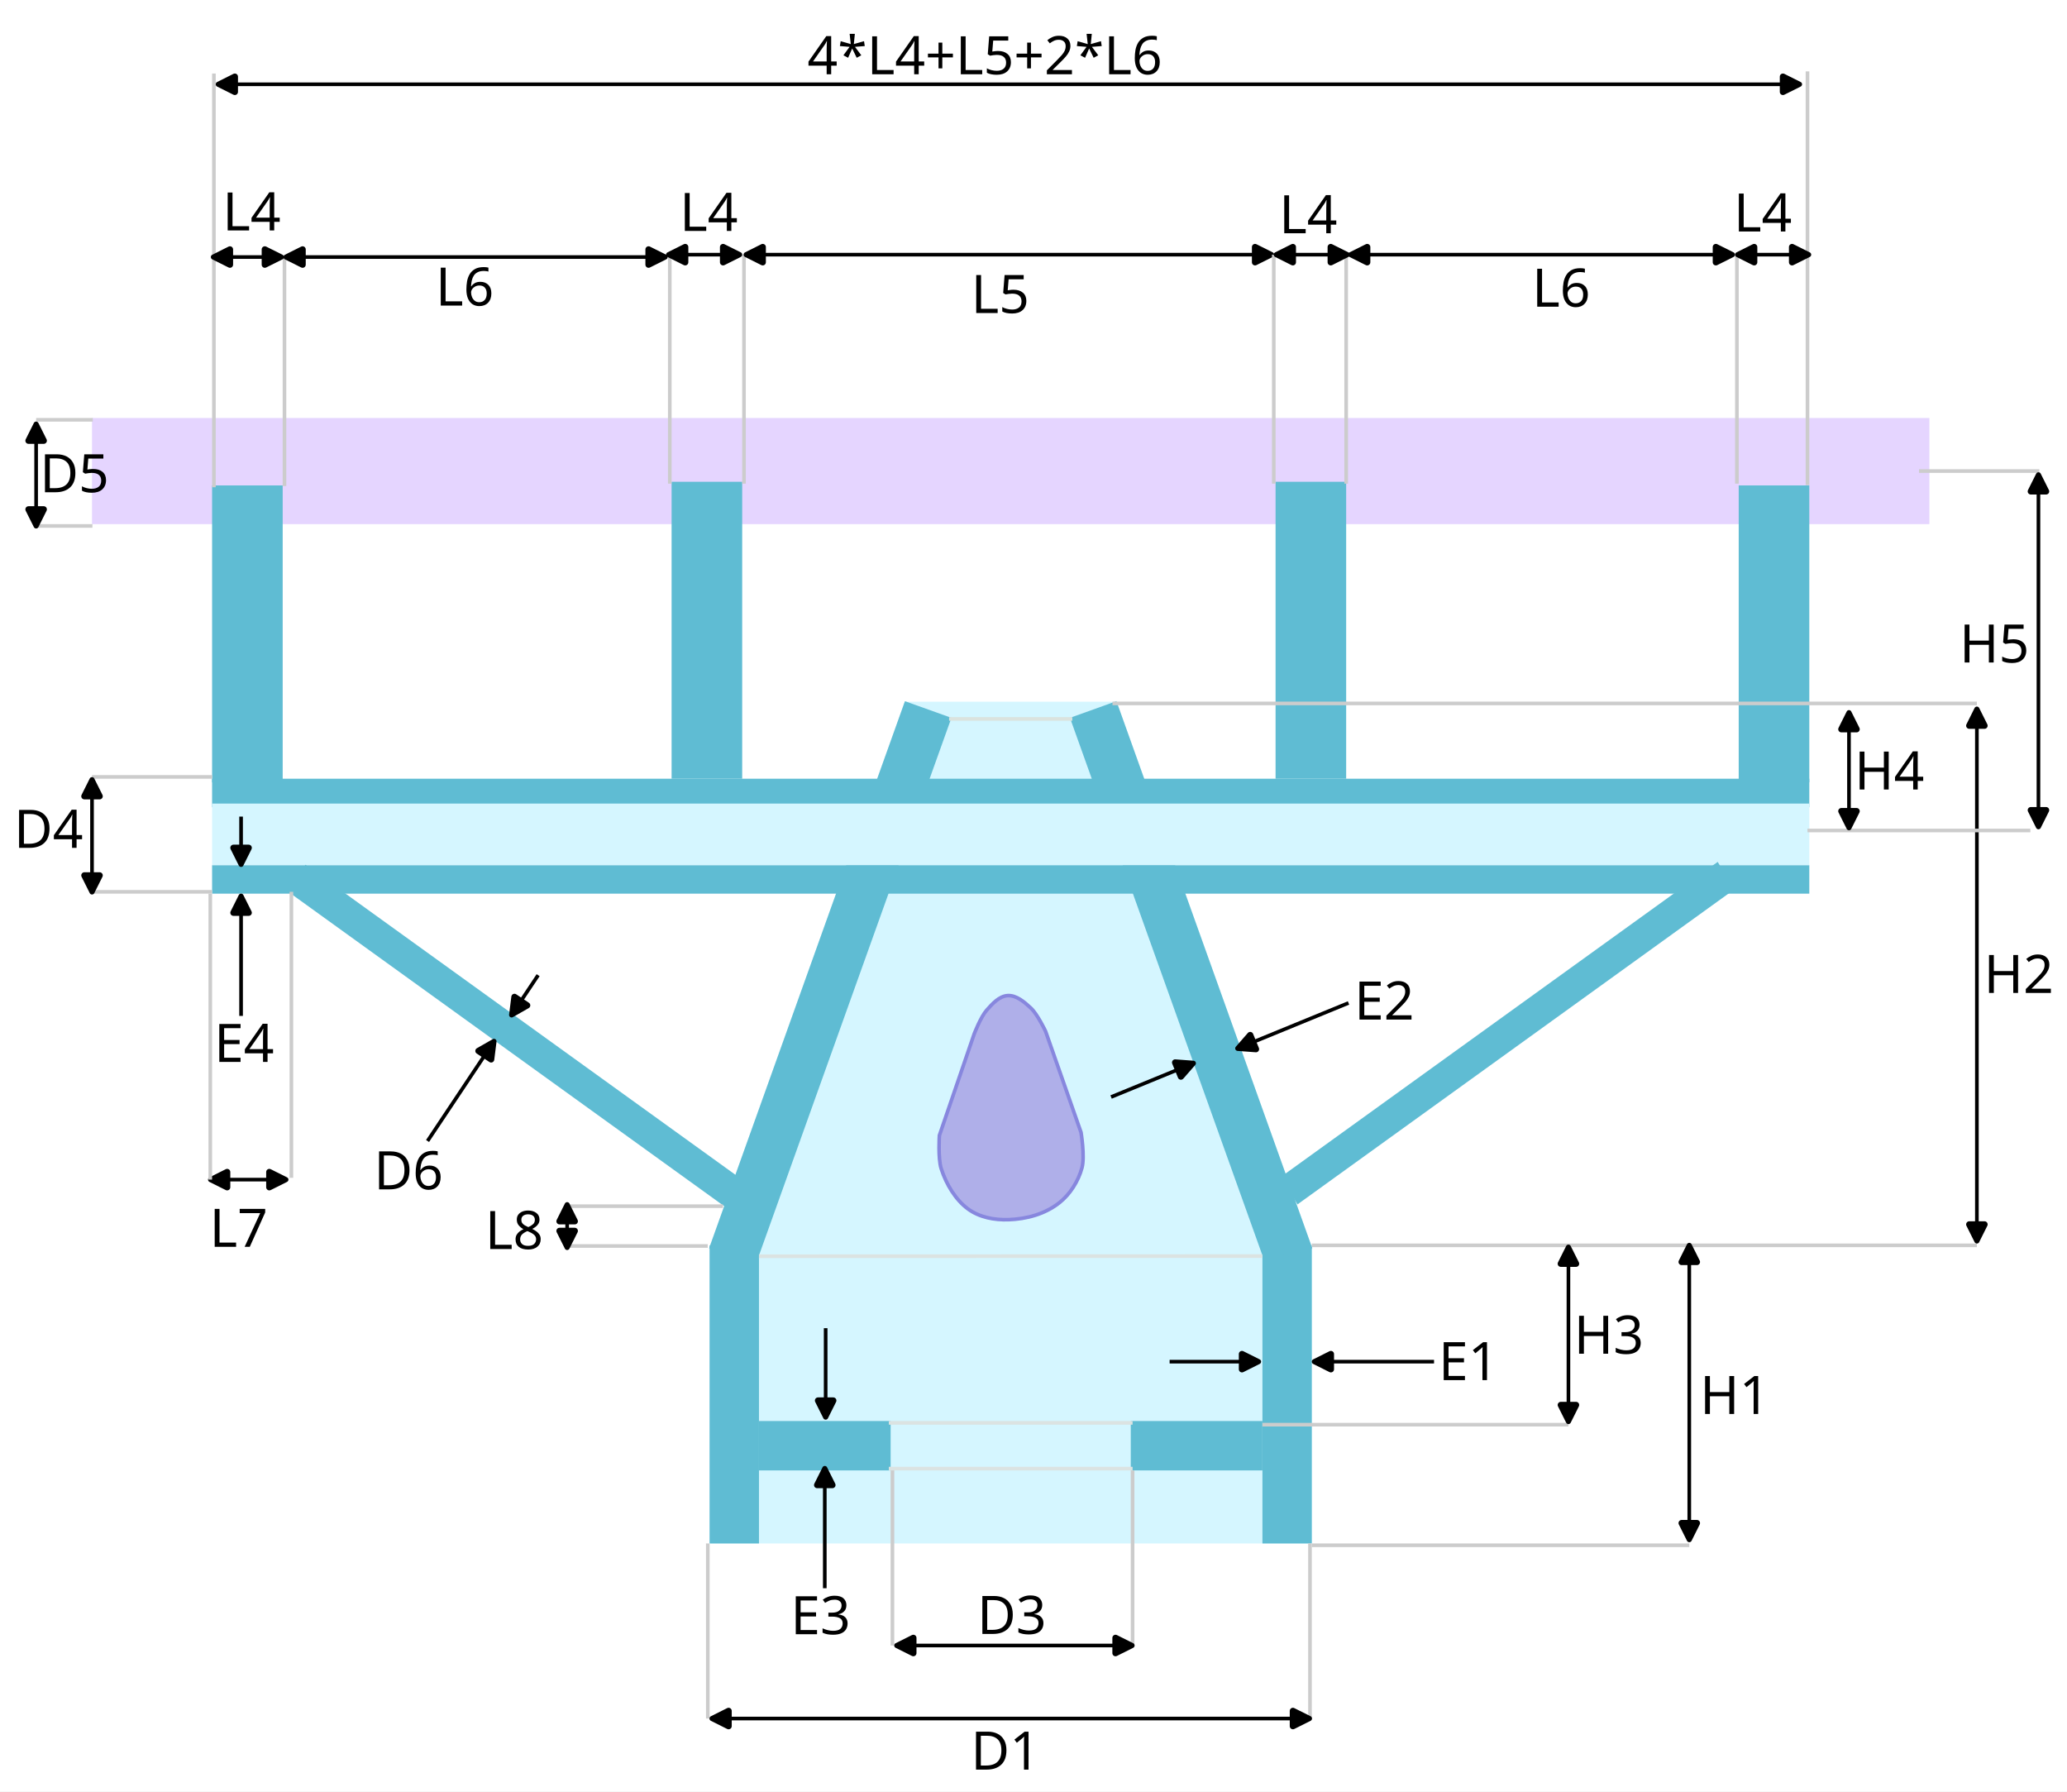
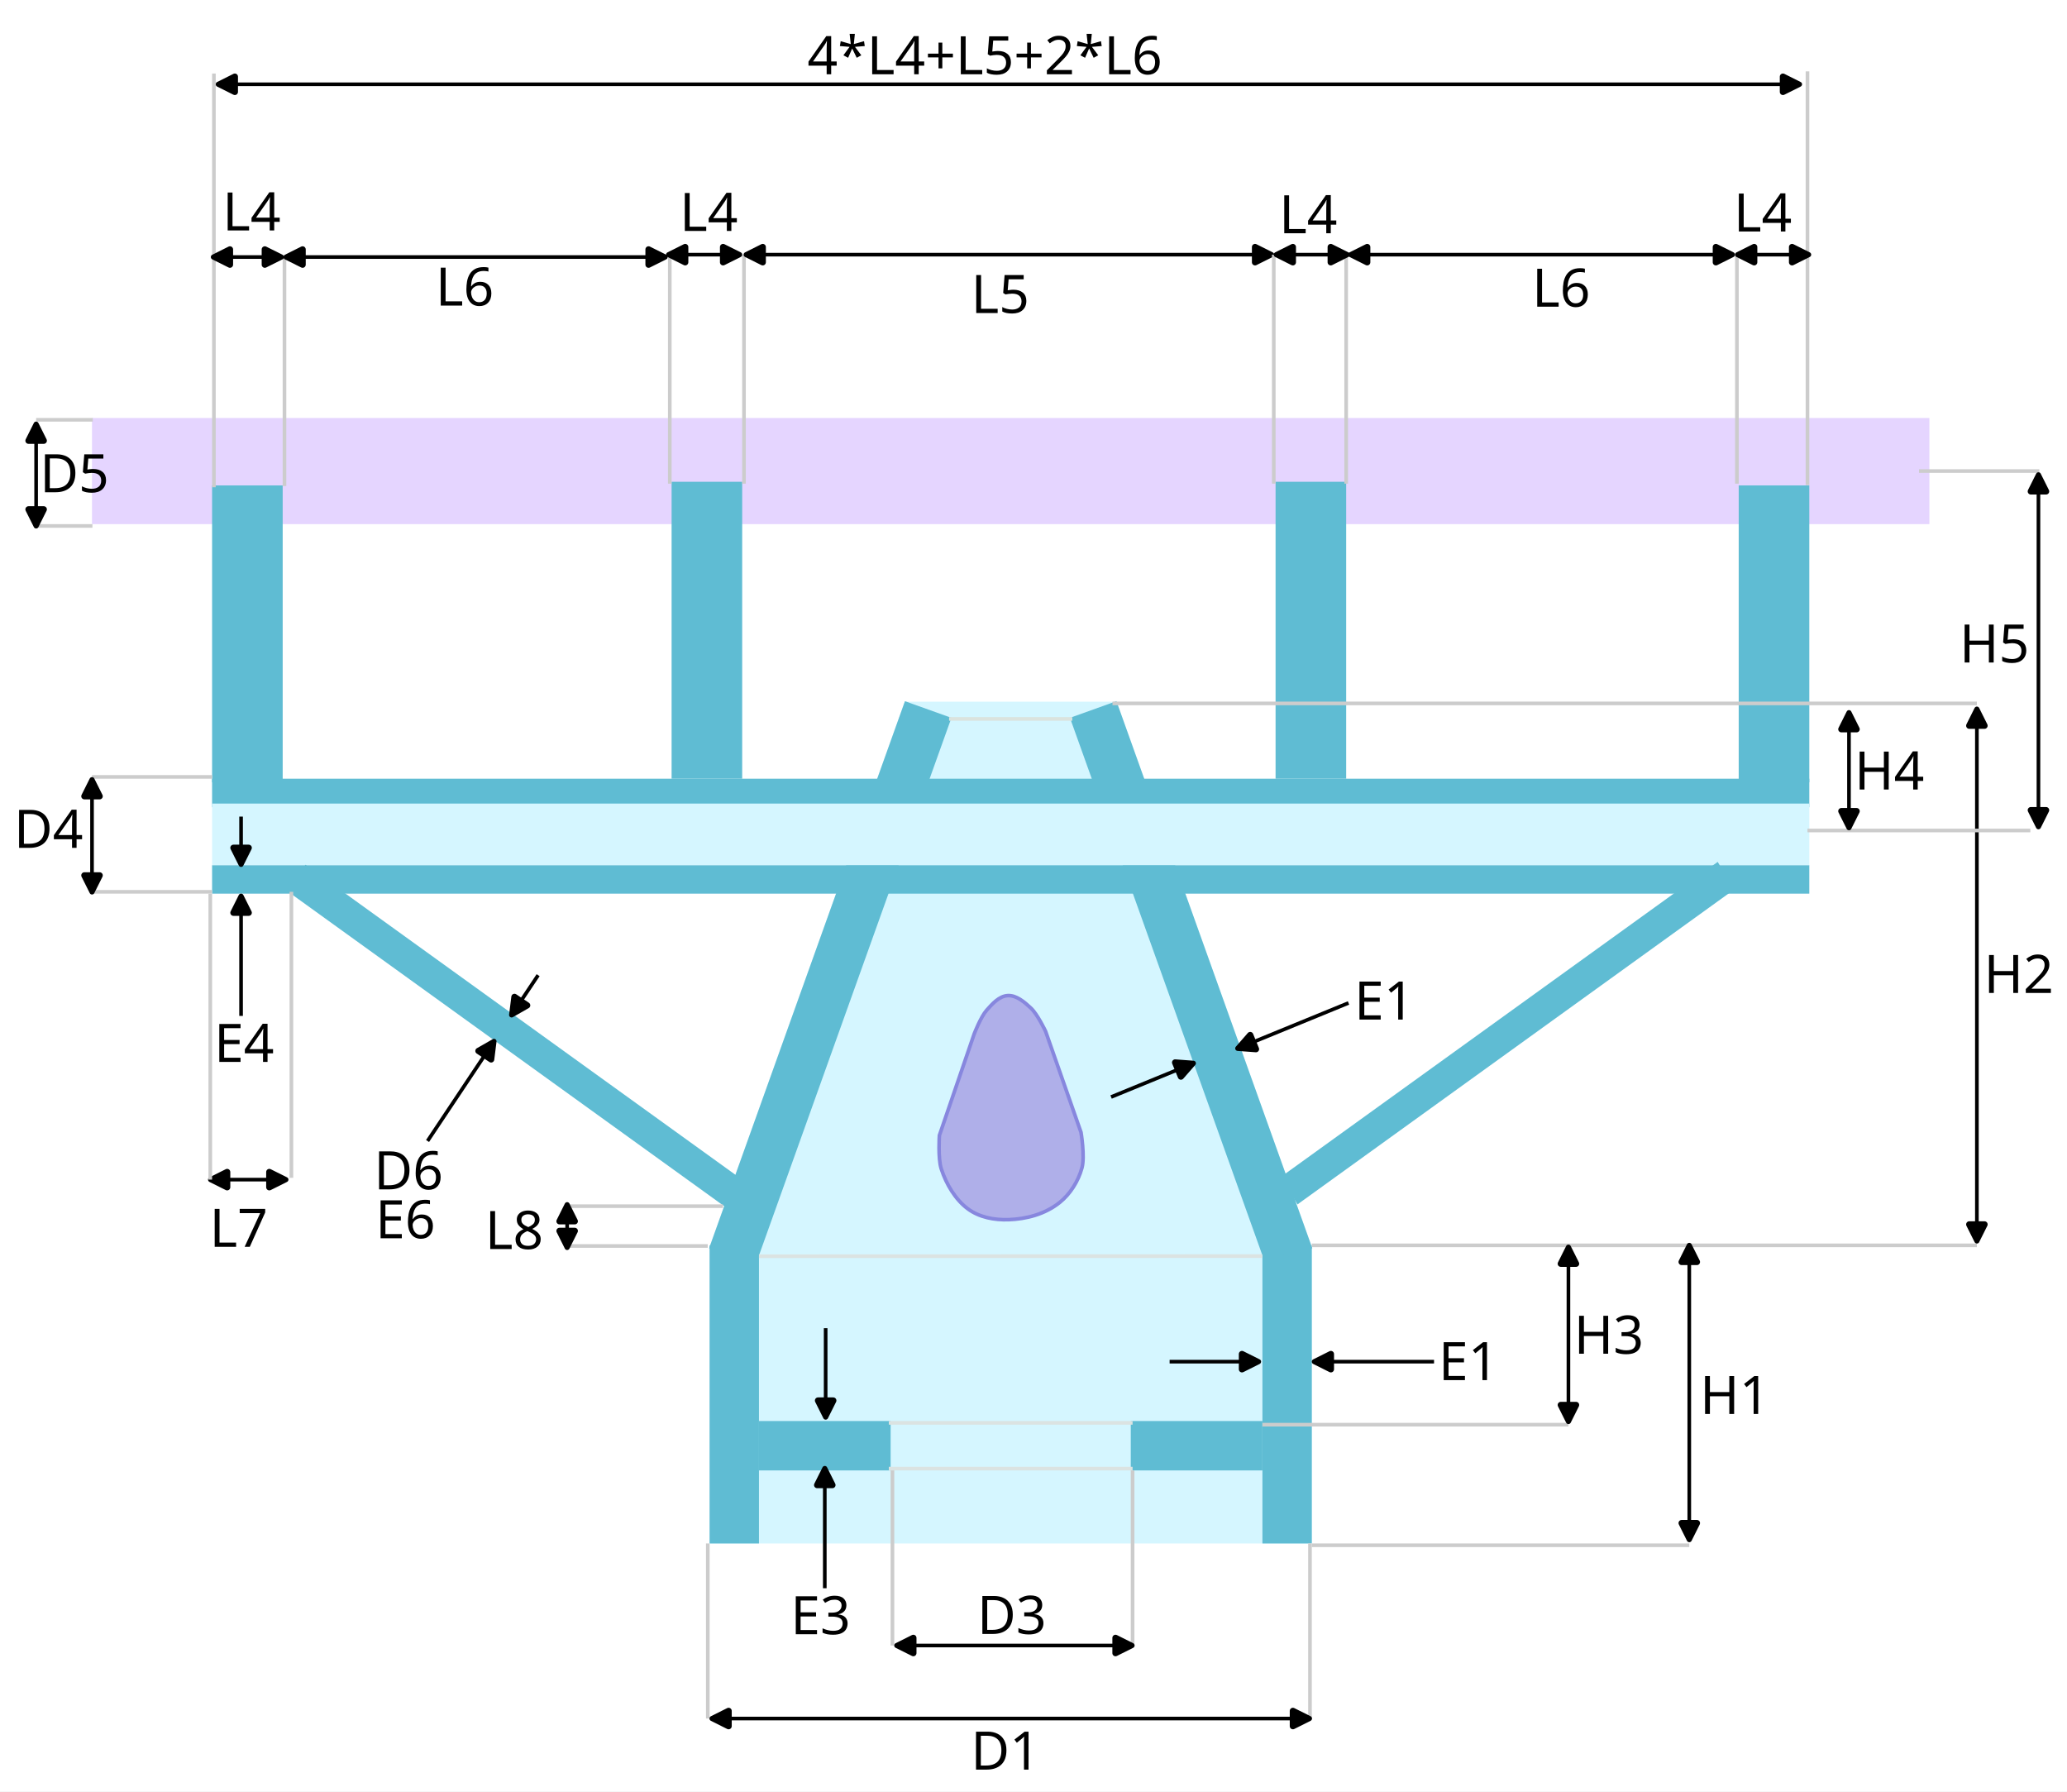
<svg xmlns="http://www.w3.org/2000/svg" width="570.484" height="494.353" viewBox="0 0 150.94 130.798" version="1.1" id="svg1">
  <defs id="defs1">
+     <rect x="59.521" y="718.415" width="47.203" height="34.644" id="rect4" />
    <rect x="81.724" y="653.984" width="42.51" height="19.934" id="rect28" />
    <rect x="45.675" y="650.344" width="66.906" height="49.507" id="rect26" />
    <rect x="245.254" y="243.195" width="158.83" height="32.992" id="rect3" />
    <marker style="overflow:visible" id="marker15-7" refX="0" refY="0" orient="auto-start-reverse" markerWidth="1" markerHeight="1" viewBox="0 0 1 1" preserveAspectRatio="xMidYMid">
      <path transform="scale(0.7)" d="m -0.211,-4.106 6.422,3.211 a 1,1 90 0 1 0,1.789 L -0.211,4.106 A 1.236,1.236 31.717 0 1 -2,3 v -6 a 1.236,1.236 148.283 0 1 1.789,-1.106 z" style="fill:context-stroke;fill-rule:evenodd;stroke:none" id="path15-53" />
    </marker>
    <marker style="overflow:visible" id="marker15-1-5" refX="0" refY="0" orient="auto-start-reverse" markerWidth="1" markerHeight="1" viewBox="0 0 1 1" preserveAspectRatio="xMidYMid">
      <path transform="scale(0.7)" d="m -0.211,-4.106 6.422,3.211 a 1,1 90 0 1 0,1.789 L -0.211,4.106 A 1.236,1.236 31.717 0 1 -2,3 v -6 a 1.236,1.236 148.283 0 1 1.789,-1.106 z" style="fill:context-stroke;fill-rule:evenodd;stroke:none" id="path15-0-62" />
    </marker>
    <rect x="453.954" y="1279.043" width="64.279" height="48.515" id="rect15-9" />
    <marker style="overflow:visible" id="RoundedArrow-7-7-9-1-2-9-1" refX="0" refY="0" orient="auto-start-reverse" markerWidth="1" markerHeight="1" viewBox="0 0 1 1" preserveAspectRatio="xMidYMid">
      <path transform="scale(0.7)" d="m -0.211,-4.106 6.422,3.211 a 1,1 90 0 1 0,1.789 L -0.211,4.106 A 1.236,1.236 31.717 0 1 -2,3 v -6 a 1.236,1.236 148.283 0 1 1.789,-1.106 z" style="fill:context-stroke;fill-rule:evenodd;stroke:none" id="path8-67-2-9-1-6-6-2" />
    </marker>
    <rect x="269.02" y="1337.439" width="89.48" height="57.232" id="rect16-7" />
    <marker style="overflow:visible" id="RoundedArrow-7-7-9-1-2-9-5-0" refX="0" refY="0" orient="auto-start-reverse" markerWidth="1" markerHeight="1" viewBox="0 0 1 1" preserveAspectRatio="xMidYMid">
      <path transform="scale(0.7)" d="m -0.211,-4.106 6.422,3.211 a 1,1 90 0 1 0,1.789 L -0.211,4.106 A 1.236,1.236 31.717 0 1 -2,3 v -6 a 1.236,1.236 148.283 0 1 1.789,-1.106 z" style="fill:context-stroke;fill-rule:evenodd;stroke:none" id="path8-67-2-9-1-6-6-3-93" />
    </marker>
    <rect x="269.02" y="1337.439" width="89.48" height="57.232" id="rect16-8-6" />
    <marker style="overflow:visible" id="RoundedArrow-7-7-9-1-2-9-5-8-2-2" refX="0" refY="0" orient="auto-start-reverse" markerWidth="1" markerHeight="1" viewBox="0 0 1 1" preserveAspectRatio="xMidYMid">
      <path transform="scale(0.7)" d="m -0.211,-4.106 6.422,3.211 a 1,1 90 0 1 0,1.789 L -0.211,4.106 A 1.236,1.236 31.717 0 1 -2,3 v -6 a 1.236,1.236 148.283 0 1 1.789,-1.106 z" style="fill:context-stroke;fill-rule:evenodd;stroke:none" id="path8-67-2-9-1-6-6-3-9-4-6" />
    </marker>
    <marker style="overflow:visible" id="RoundedArrow-7-7-9-1-2-9-5-8-2-8-8" refX="0" refY="0" orient="auto-start-reverse" markerWidth="1" markerHeight="1" viewBox="0 0 1 1" preserveAspectRatio="xMidYMid">
      <path transform="scale(0.7)" d="m -0.211,-4.106 6.422,3.211 a 1,1 90 0 1 0,1.789 L -0.211,4.106 A 1.236,1.236 31.717 0 1 -2,3 v -6 a 1.236,1.236 148.283 0 1 1.789,-1.106 z" style="fill:context-stroke;fill-rule:evenodd;stroke:none" id="path8-67-2-9-1-6-6-3-9-4-1-79" />
    </marker>
    <rect x="437.355" y="1313.514" width="49.128" height="36.038" id="rect17-0" />
    <rect x="492.413" y="1281.653" width="61.664" height="44.837" id="rect18-2" />
    <marker style="overflow:visible" id="marker15-0-37" refX="0" refY="0" orient="auto-start-reverse" markerWidth="1" markerHeight="1" viewBox="0 0 1 1" preserveAspectRatio="xMidYMid">
      <path transform="scale(0.7)" d="m -0.211,-4.106 6.422,3.211 a 1,1 90 0 1 0,1.789 L -0.211,4.106 A 1.236,1.236 31.717 0 1 -2,3 v -6 a 1.236,1.236 148.283 0 1 1.789,-1.106 z" style="fill:context-stroke;fill-rule:evenodd;stroke:none" id="path15-2-5" />
    </marker>
    <marker style="overflow:visible" id="marker15-1-6-92" refX="0" refY="0" orient="auto-start-reverse" markerWidth="1" markerHeight="1" viewBox="0 0 1 1" preserveAspectRatio="xMidYMid">
      <path transform="scale(0.7)" d="m -0.211,-4.106 6.422,3.211 a 1,1 90 0 1 0,1.789 L -0.211,4.106 A 1.236,1.236 31.717 0 1 -2,3 v -6 a 1.236,1.236 148.283 0 1 1.789,-1.106 z" style="fill:context-stroke;fill-rule:evenodd;stroke:none" id="path15-0-8-2" />
    </marker>
    <rect x="90.341" y="1234.474" width="62.011" height="48.429" id="rect19-8" />
    <marker style="overflow:visible" id="marker15-8-9" refX="0" refY="0" orient="auto-start-reverse" markerWidth="1" markerHeight="1" viewBox="0 0 1 1" preserveAspectRatio="xMidYMid">
      <path transform="scale(0.7)" d="m -0.211,-4.106 6.422,3.211 a 1,1 90 0 1 0,1.789 L -0.211,4.106 A 1.236,1.236 31.717 0 1 -2,3 v -6 a 1.236,1.236 148.283 0 1 1.789,-1.106 z" style="fill:context-stroke;fill-rule:evenodd;stroke:none" id="path15-5-7" />
    </marker>
    <marker style="overflow:visible" id="marker15-1-0-3" refX="0" refY="0" orient="auto-start-reverse" markerWidth="1" markerHeight="1" viewBox="0 0 1 1" preserveAspectRatio="xMidYMid">
      <path transform="scale(0.7)" d="m -0.211,-4.106 6.422,3.211 a 1,1 90 0 1 0,1.789 L -0.211,4.106 A 1.236,1.236 31.717 0 1 -2,3 v -6 a 1.236,1.236 148.283 0 1 1.789,-1.106 z" style="fill:context-stroke;fill-rule:evenodd;stroke:none" id="path15-0-6-6" />
    </marker>
    <rect x="69.849" y="1234.667" width="61.202" height="55.429" id="rect20-1" />
    <marker style="overflow:visible" id="RoundedArrow-7-7-9-1-2-9-5-8-2-8-7-29" refX="0" refY="0" orient="auto-start-reverse" markerWidth="1" markerHeight="1" viewBox="0 0 1 1" preserveAspectRatio="xMidYMid">
      <path transform="scale(0.7)" d="m -0.211,-4.106 6.422,3.211 a 1,1 90 0 1 0,1.789 L -0.211,4.106 A 1.236,1.236 31.717 0 1 -2,3 v -6 a 1.236,1.236 148.283 0 1 1.789,-1.106 z" style="fill:context-stroke;fill-rule:evenodd;stroke:none" id="path8-67-2-9-1-6-6-3-9-4-1-2-31" />
    </marker>
    <rect x="509.19" y="985.606" width="49.059" height="38.43" id="rect21-47" />
    <marker style="overflow:visible" id="RoundedArrow-7-7-9-1-2-9-5-8-2-8-7-0-8" refX="0" refY="0" orient="auto-start-reverse" markerWidth="1" markerHeight="1" viewBox="0 0 1 1" preserveAspectRatio="xMidYMid">
      <path transform="scale(0.7)" d="m -0.211,-4.106 6.422,3.211 a 1,1 90 0 1 0,1.789 L -0.211,4.106 A 1.236,1.236 31.717 0 1 -2,3 v -6 a 1.236,1.236 148.283 0 1 1.789,-1.106 z" style="fill:context-stroke;fill-rule:evenodd;stroke:none" id="path8-67-2-9-1-6-6-3-9-4-1-2-3-4" />
    </marker>
    <rect x="509.19" y="985.606" width="49.059" height="38.43" id="rect21-4-0" />
    <marker style="overflow:visible" id="RoundedArrow-7-7-9-1-2-9-5-8-2-8-7-2-3" refX="0" refY="0" orient="auto-start-reverse" markerWidth="1" markerHeight="1" viewBox="0 0 1 1" preserveAspectRatio="xMidYMid">
      <path transform="scale(0.7)" d="m -0.211,-4.106 6.422,3.211 a 1,1 90 0 1 0,1.789 L -0.211,4.106 A 1.236,1.236 31.717 0 1 -2,3 v -6 a 1.236,1.236 148.283 0 1 1.789,-1.106 z" style="fill:context-stroke;fill-rule:evenodd;stroke:none" id="path8-67-2-9-1-6-6-3-9-4-1-2-6-2" />
    </marker>
    <rect x="509.19" y="985.606" width="49.059" height="38.43" id="rect21-7-6" />
    <marker style="overflow:visible" id="RoundedArrow-7-7-9-1-2-9-5-8-2-8-2-1" refX="0" refY="0" orient="auto-start-reverse" markerWidth="1" markerHeight="1" viewBox="0 0 1 1" preserveAspectRatio="xMidYMid">
      <path transform="scale(0.7)" d="m -0.211,-4.106 6.422,3.211 a 1,1 90 0 1 0,1.789 L -0.211,4.106 A 1.236,1.236 31.717 0 1 -2,3 v -6 a 1.236,1.236 148.283 0 1 1.789,-1.106 z" style="fill:context-stroke;fill-rule:evenodd;stroke:none" id="path8-67-2-9-1-6-6-3-9-4-1-7-5" />
    </marker>
    <rect x="502.509" y="908.675" width="63.675" height="33.807" id="rect23-4" />
    <marker style="overflow:visible" id="marker15-1-0-3-7" refX="0" refY="0" orient="auto-start-reverse" markerWidth="1" markerHeight="1" viewBox="0 0 1 1" preserveAspectRatio="xMidYMid">
      <path transform="scale(0.7)" d="m -0.211,-4.106 6.422,3.211 a 1,1 90 0 1 0,1.789 L -0.211,4.106 A 1.236,1.236 31.717 0 1 -2,3 v -6 a 1.236,1.236 148.283 0 1 1.789,-1.106 z" style="fill:context-stroke;fill-rule:evenodd;stroke:none" id="path15-0-6-6-7" />
    </marker>
    <marker style="overflow:visible" id="marker15-8-9-1" refX="0" refY="0" orient="auto-start-reverse" markerWidth="1" markerHeight="1" viewBox="0 0 1 1" preserveAspectRatio="xMidYMid">
      <path transform="scale(0.7)" d="m -0.211,-4.106 6.422,3.211 a 1,1 90 0 1 0,1.789 L -0.211,4.106 A 1.236,1.236 31.717 0 1 -2,3 v -6 a 1.236,1.236 148.283 0 1 1.789,-1.106 z" style="fill:context-stroke;fill-rule:evenodd;stroke:none" id="path15-5-7-1" />
    </marker>
    <rect x="69.849" y="1234.667" width="61.202" height="55.429" id="rect20-1-5" />
    <marker style="overflow:visible" id="RoundedArrow-7-7-9-1-2-9-5-8-2-8-7-0-8-5" refX="0" refY="0" orient="auto-start-reverse" markerWidth="1" markerHeight="1" viewBox="0 0 1 1" preserveAspectRatio="xMidYMid">
      <path transform="scale(0.7)" d="m -0.211,-4.106 6.422,3.211 a 1,1 90 0 1 0,1.789 L -0.211,4.106 A 1.236,1.236 31.717 0 1 -2,3 v -6 a 1.236,1.236 148.283 0 1 1.789,-1.106 z" style="fill:context-stroke;fill-rule:evenodd;stroke:none" id="path8-67-2-9-1-6-6-3-9-4-1-2-3-4-6" />
    </marker>
    <rect x="509.19" y="985.606" width="49.059" height="38.43" id="rect21-4-0-3" />
    <marker style="overflow:visible" id="RoundedArrow-7-7-9-1-2-9-1-7" refX="0" refY="0" orient="auto-start-reverse" markerWidth="1" markerHeight="1" viewBox="0 0 1 1" preserveAspectRatio="xMidYMid">
      <path transform="scale(0.7)" d="m -0.211,-4.106 6.422,3.211 a 1,1 90 0 1 0,1.789 L -0.211,4.106 A 1.236,1.236 31.717 0 1 -2,3 v -6 a 1.236,1.236 148.283 0 1 1.789,-1.106 z" style="fill:context-stroke;fill-rule:evenodd;stroke:none" id="path8-67-2-9-1-6-6-2-4" />
    </marker>
    <marker style="overflow:visible" id="RoundedArrow-7-7-9-1-2-9-1-7-7" refX="0" refY="0" orient="auto-start-reverse" markerWidth="1" markerHeight="1" viewBox="0 0 1 1" preserveAspectRatio="xMidYMid">
      <path transform="scale(0.7)" d="m -0.211,-4.106 6.422,3.211 a 1,1 90 0 1 0,1.789 L -0.211,4.106 A 1.236,1.236 31.717 0 1 -2,3 v -6 a 1.236,1.236 148.283 0 1 1.789,-1.106 z" style="fill:context-stroke;fill-rule:evenodd;stroke:none" id="path8-67-2-9-1-6-6-2-4-5" />
    </marker>
    <marker style="overflow:visible" id="RoundedArrow-7-7-9-1-2-9-1-7-7-1" refX="0" refY="0" orient="auto-start-reverse" markerWidth="1" markerHeight="1" viewBox="0 0 1 1" preserveAspectRatio="xMidYMid">
      <path transform="scale(0.7)" d="m -0.211,-4.106 6.422,3.211 a 1,1 90 0 1 0,1.789 L -0.211,4.106 A 1.236,1.236 31.717 0 1 -2,3 v -6 a 1.236,1.236 148.283 0 1 1.789,-1.106 z" style="fill:context-stroke;fill-rule:evenodd;stroke:none" id="path8-67-2-9-1-6-6-2-4-5-8" />
    </marker>
    <marker style="overflow:visible" id="RoundedArrow-7-7-9-1-2-9-1-7-7-3" refX="0" refY="0" orient="auto-start-reverse" markerWidth="1" markerHeight="1" viewBox="0 0 1 1" preserveAspectRatio="xMidYMid">
      <path transform="scale(0.7)" d="m -0.211,-4.106 6.422,3.211 a 1,1 90 0 1 0,1.789 L -0.211,4.106 A 1.236,1.236 31.717 0 1 -2,3 v -6 a 1.236,1.236 148.283 0 1 1.789,-1.106 z" style="fill:context-stroke;fill-rule:evenodd;stroke:none" id="path8-67-2-9-1-6-6-2-4-5-3" />
    </marker>
    <marker style="overflow:visible" id="RoundedArrow-7-7-9-1-2-9-1-7-7-3-8" refX="0" refY="0" orient="auto-start-reverse" markerWidth="1" markerHeight="1" viewBox="0 0 1 1" preserveAspectRatio="xMidYMid">
      <path transform="scale(0.7)" d="m -0.211,-4.106 6.422,3.211 a 1,1 90 0 1 0,1.789 L -0.211,4.106 A 1.236,1.236 31.717 0 1 -2,3 v -6 a 1.236,1.236 148.283 0 1 1.789,-1.106 z" style="fill:context-stroke;fill-rule:evenodd;stroke:none" id="path8-67-2-9-1-6-6-2-4-5-3-8" />
    </marker>
    <marker style="overflow:visible" id="RoundedArrow-7-7-9-1-2-9-1-7-7-3-4" refX="0" refY="0" orient="auto-start-reverse" markerWidth="1" markerHeight="1" viewBox="0 0 1 1" preserveAspectRatio="xMidYMid">
      <path transform="scale(0.7)" d="m -0.211,-4.106 6.422,3.211 a 1,1 90 0 1 0,1.789 L -0.211,4.106 A 1.236,1.236 31.717 0 1 -2,3 v -6 a 1.236,1.236 148.283 0 1 1.789,-1.106 z" style="fill:context-stroke;fill-rule:evenodd;stroke:none" id="path8-67-2-9-1-6-6-2-4-5-3-3" />
    </marker>
    <marker style="overflow:visible" id="RoundedArrow-7-7-9-1-2-9-1-7-7-3-2" refX="0" refY="0" orient="auto-start-reverse" markerWidth="1" markerHeight="1" viewBox="0 0 1 1" preserveAspectRatio="xMidYMid">
      <path transform="scale(0.7)" d="m -0.211,-4.106 6.422,3.211 a 1,1 90 0 1 0,1.789 L -0.211,4.106 A 1.236,1.236 31.717 0 1 -2,3 v -6 a 1.236,1.236 148.283 0 1 1.789,-1.106 z" style="fill:context-stroke;fill-rule:evenodd;stroke:none" id="path8-67-2-9-1-6-6-2-4-5-3-5" />
    </marker>
    <marker style="overflow:visible" id="RoundedArrow-7-7-9-1-2-9-1-7-7-3-46" refX="0" refY="0" orient="auto-start-reverse" markerWidth="1" markerHeight="1" viewBox="0 0 1 1" preserveAspectRatio="xMidYMid">
      <path transform="scale(0.7)" d="m -0.211,-4.106 6.422,3.211 a 1,1 90 0 1 0,1.789 L -0.211,4.106 A 1.236,1.236 31.717 0 1 -2,3 v -6 a 1.236,1.236 148.283 0 1 1.789,-1.106 z" style="fill:context-stroke;fill-rule:evenodd;stroke:none" id="path8-67-2-9-1-6-6-2-4-5-3-9" />
    </marker>
    <rect x="245.254" y="243.195" width="85.427" height="36.729" id="rect3-7" />
    <rect x="245.254" y="243.195" width="85.427" height="36.729" id="rect3-8" />
    <rect x="245.254" y="243.195" width="85.427" height="36.729" id="rect3-2" />
    <rect x="245.254" y="243.195" width="85.427" height="36.729" id="rect3-0" />
    <rect x="245.254" y="243.195" width="85.427" height="36.729" id="rect3-6" />
    <rect x="245.254" y="243.195" width="85.427" height="36.729" id="rect3-72" />
    <rect x="245.254" y="243.195" width="85.427" height="36.729" id="rect3-72-0" />
    <marker style="overflow:visible" id="RoundedArrow-7-7-9-1-2-9-1-7-7-3-2-4" refX="0" refY="0" orient="auto-start-reverse" markerWidth="1" markerHeight="1" viewBox="0 0 1 1" preserveAspectRatio="xMidYMid">
      <path transform="scale(0.7)" d="m -0.211,-4.106 6.422,3.211 a 1,1 90 0 1 0,1.789 L -0.211,4.106 A 1.236,1.236 31.717 0 1 -2,3 v -6 a 1.236,1.236 148.283 0 1 1.789,-1.106 z" style="fill:context-stroke;fill-rule:evenodd;stroke:none" id="path8-67-2-9-1-6-6-2-4-5-3-5-0" />
    </marker>
    <marker style="overflow:visible" id="RoundedArrow-7-7-9-1-2-9-1-7-7-3-2-4-2" refX="0" refY="0" orient="auto-start-reverse" markerWidth="1" markerHeight="1" viewBox="0 0 1 1" preserveAspectRatio="xMidYMid">
      <path transform="scale(0.7)" d="m -0.211,-4.106 6.422,3.211 a 1,1 90 0 1 0,1.789 L -0.211,4.106 A 1.236,1.236 31.717 0 1 -2,3 v -6 a 1.236,1.236 148.283 0 1 1.789,-1.106 z" style="fill:context-stroke;fill-rule:evenodd;stroke:none" id="path8-67-2-9-1-6-6-2-4-5-3-5-0-7" />
    </marker>
    <rect x="45.675" y="650.344" width="66.906" height="49.507" id="rect26-1" />
    <marker style="overflow:visible" id="marker15-8-9-1-0" refX="0" refY="0" orient="auto-start-reverse" markerWidth="1" markerHeight="1" viewBox="0 0 1 1" preserveAspectRatio="xMidYMid">
      <path transform="scale(0.7)" d="m -0.211,-4.106 6.422,3.211 a 1,1 90 0 1 0,1.789 L -0.211,4.106 A 1.236,1.236 31.717 0 1 -2,3 v -6 a 1.236,1.236 148.283 0 1 1.789,-1.106 z" style="fill:context-stroke;fill-rule:evenodd;stroke:none" id="path15-5-7-1-7" />
    </marker>
    <marker style="overflow:visible" id="marker15-1-0-3-7-5" refX="0" refY="0" orient="auto-start-reverse" markerWidth="1" markerHeight="1" viewBox="0 0 1 1" preserveAspectRatio="xMidYMid">
      <path transform="scale(0.7)" d="m -0.211,-4.106 6.422,3.211 a 1,1 90 0 1 0,1.789 L -0.211,4.106 A 1.236,1.236 31.717 0 1 -2,3 v -6 a 1.236,1.236 148.283 0 1 1.789,-1.106 z" style="fill:context-stroke;fill-rule:evenodd;stroke:none" id="path15-0-6-6-7-8" />
    </marker>
  </defs>
  <g id="layer1" transform="translate(-2.018031,-72.48011)">
    <rect style="fill:#ffffff;stroke:#ffffff;stroke-width:0.265" id="rect45" width="150.676" height="130.533" x="2.15" y="72.612" />
    <rect style="fill:#e5d5ff;fill-opacity:1;stroke:#e5d5ff;stroke-width:0.265;stroke-opacity:1" id="rect2-5-6-0-5-4" width="7.484" height="133.908" x="-110.614" y="8.869" transform="rotate(-90)" />
    <path style="fill:#d5f6ff;stroke:#d5f6ff;stroke-width:0.265px;stroke-linecap:butt;stroke-linejoin:miter;stroke-opacity:1" d="m 68.18,123.844 -14.212,39.692 3e-6,21.501 c 0,0 43.709,2e-5 43.709,2e-5 V 163.536 L 83.465,123.844 H 68.18" id="path2" />
    <rect style="fill:#5fbcd3;stroke:#5fbcd3;stroke-width:0.265" id="rect2" width="3.34" height="21.501" x="53.968" y="163.536" />
    <rect style="fill:#5fbcd3;stroke:#5fbcd3;stroke-width:0.265" id="rect2-5" width="3.34" height="9.349" x="-179.705" y="57.573" transform="rotate(-90)" />
    <rect style="fill:#5fbcd3;stroke:#5fbcd3;stroke-width:0.265" id="rect2-2" width="3.34" height="42.16" x="105.938" y="93.611" transform="rotate(19.70048)" />
    <rect style="fill:#5fbcd3;stroke:#5fbcd3;stroke-width:0.265" id="rect2-7" width="3.34" height="21.501" x="-97.678" y="163.536" transform="scale(-1,1)" />
    <rect style="fill:#5fbcd3;stroke:#5fbcd3;stroke-width:0.265" id="rect2-5-0" width="3.34" height="9.349" x="-179.705" y="-94.073" transform="matrix(0,-1,-1,0,0,0)" />
    <rect style="fill:#5fbcd3;stroke:#5fbcd3;stroke-width:0.265" id="rect2-2-9" width="3.34" height="42.16" x="-36.832" y="144.731" transform="matrix(-0.9414677,0.3371032,0.3371032,0.9414677,0,0)" />
    <path style="fill:none;stroke:#dbe3e2;stroke-width:0.265px;stroke-linecap:butt;stroke-linejoin:miter;stroke-opacity:1" d="m 66.922,176.365 17.802,1e-5" id="path3" />
    <path style="fill:none;stroke:#dbe3e2;stroke-width:0.265px;stroke-linecap:butt;stroke-linejoin:miter;stroke-opacity:1" d="m 66.922,179.705 17.802,1e-5" id="path4" />
    <path style="fill:none;stroke:#dbe3e2;stroke-width:0.265px;stroke-linecap:butt;stroke-linejoin:miter;stroke-opacity:1" d="m 57.44,164.199 36.751,-0.011" id="path5" />
    <path style="fill:#dbe3de;stroke:#dbe3de;stroke-width:0.265px;stroke-linecap:butt;stroke-linejoin:miter;stroke-opacity:1" d="m 71.325,124.97 8.996,-1e-5" id="path6" />
    <rect style="fill:#5fbcd3;stroke:#5fbcd3;stroke-width:0.265" id="rect2-5-6" width="1.814" height="116.37" x="-131.281" y="17.638" transform="rotate(-90)" />
    <rect style="fill:#5fbcd3;stroke:#5fbcd3;stroke-width:0.265" id="rect2-5-6-0" width="1.814" height="116.37" x="-137.593" y="17.638" transform="rotate(-90)" />
    <rect style="fill:#d5f6ff;fill-opacity:1;stroke:#d5f6ff;stroke-width:0.265;stroke-opacity:1" id="rect2-5-6-0-5" width="4.233" height="116.37" x="-135.515" y="17.638" transform="rotate(-90)" />
    <rect style="fill:#5fbcd3;stroke:#5fbcd3;stroke-width:0.265" id="rect2-5-6-0-8" width="2.082" height="39.05" x="-98.347" y="90.937" transform="matrix(0.5131644,-0.8582904,0.8111509,0.5848369,0,0)" />
    <rect style="fill:#5fbcd3;stroke:#5fbcd3;stroke-width:0.265" id="rect2-5-6-0-8-6" width="2.082" height="39.05" x="-187.27" y="-39.918" transform="matrix(-0.5131644,-0.8582904,-0.8111509,0.5848369,0,0)" />
    <rect style="fill:#5fbcd3;stroke:#5fbcd3;stroke-width:0.265" id="rect2-5-3" width="21.413" height="4.89" x="-129.467" y="17.638" transform="rotate(-90)" />
    <rect style="fill:#5fbcd3;stroke:#5fbcd3;stroke-width:0.265" id="rect2-5-3-7" width="21.413" height="4.89" x="-129.467" y="129.118" transform="rotate(-90)" />
    <rect style="fill:#5fbcd3;stroke:#5fbcd3;stroke-width:0.265" id="rect2-5-3-06" width="21.413" height="4.89" x="-129.203" y="51.193" transform="rotate(-90)" />
    <rect style="fill:#5fbcd3;stroke:#5fbcd3;stroke-width:0.265" id="rect2-5-3-6" width="21.413" height="4.89" x="-129.203" y="95.298" transform="rotate(-90)" />
    <path style="fill:#afafe9;stroke:#8787de;stroke-width:0.265px;stroke-linecap:butt;stroke-linejoin:miter;stroke-opacity:1" d="m 70.616,155.38 c 0,0 -0.111,1.671 0.134,2.43 0.372,1.15 1.044,2.255 1.931,2.918 0.857,0.641 1.958,0.833 2.976,0.801 1.302,-0.041 2.683,-0.4 3.755,-1.265 0.739,-0.597 1.344,-1.521 1.615,-2.522 0.222,-0.822 -0.069,-2.584 -0.069,-2.584 l -2.589,-7.384 c 0,0 -0.586,-1.24 -1.076,-1.697 -0.468,-0.435 -1.05,-0.944 -1.688,-0.907 -0.624,0.035 -1.126,0.601 -1.54,1.069 -0.432,0.489 -0.909,1.732 -0.909,1.732 z" id="path7" />
    <path style="fill:#cccccc;stroke:#cccccc;stroke-width:0.265px;stroke-linecap:butt;stroke-linejoin:miter;stroke-opacity:1" d="M 53.704,197.952 V 185.169" id="path27-62-4-4-4" />
    <path style="fill:none;stroke:#000000;stroke-width:0.265px;stroke-linecap:butt;stroke-linejoin:miter;stroke-opacity:1;marker-start:url(#marker15-7)" d="m 99.063,171.896 h 7.674" id="path14-4" />
    <path style="fill:none;stroke:#000000;stroke-width:0.265px;stroke-linecap:butt;stroke-linejoin:miter;stroke-opacity:1;marker-start:url(#marker15-1-5)" d="m 92.853,171.896 h -5.425" id="path14-0-3" />
    <text xml:space="preserve" transform="matrix(0.2645833,0,0,0.2645833,-13.04068,-168.6022)" id="text15-0" style="font-size:14.667px;line-height:1.25;font-family:sans-serif;white-space:pre;shape-inside:url(#rect15-9);display:inline">
      <tspan x="453.955" y="1292.02" id="tspan1">E1</tspan>
    </text>
    <path style="fill:#cccccc;stroke:#cccccc;stroke-width:0.265px;stroke-linecap:butt;stroke-linejoin:miter;stroke-opacity:1" d="M 97.678,197.952 V 185.169" id="path27-62-4-1-7" />
    <path style="fill:#cccccc;stroke:#cccccc;stroke-width:0.265px;stroke-linecap:butt;stroke-linejoin:miter;stroke-opacity:1" d="M 56.347,107.793 V 91.073" id="path27-62-4-1-7-8" />
    <path style="fill:none;stroke:#000000;stroke-width:0.265px;stroke-linecap:butt;stroke-linejoin:miter;stroke-opacity:1;marker-start:url(#RoundedArrow-7-7-9-1-2-9-1);marker-end:url(#RoundedArrow-7-7-9-1-2-9-1)" d="M 96.572,197.952 H 55.081" id="path5-1-0-8-3-8-1-86" />
    <path style="fill:none;stroke:#000000;stroke-width:0.265px;stroke-linecap:butt;stroke-linejoin:miter;stroke-opacity:1;marker-start:url(#RoundedArrow-7-7-9-1-2-9-1-7);marker-end:url(#RoundedArrow-7-7-9-1-2-9-1-7)" d="M 93.808,91.073 H 57.574" id="path5-1-0-8-3-8-1-86-8" />
    <text xml:space="preserve" transform="matrix(0.2645833,0,0,0.2645833,1.736741,-155.6176)" id="text16-8" style="font-size:14.667px;line-height:1.25;font-family:sans-serif;white-space:pre;shape-inside:url(#rect16-7);display:inline">
      <tspan x="269.02" y="1350.416" id="tspan2">D1</tspan>
    </text>
    <path style="fill:#cccccc;stroke:#cccccc;stroke-width:0.265px;stroke-linecap:butt;stroke-linejoin:miter;stroke-opacity:1" d="M 67.187,192.62 V 179.838" id="path27-62-4-4-7-8" />
    <path style="fill:#cccccc;stroke:#cccccc;stroke-width:0.265px;stroke-linecap:butt;stroke-linejoin:miter;stroke-opacity:1" d="M 84.724,192.62 V 179.838" id="path27-62-4-4-7-5-4" />
    <path style="fill:none;stroke:#000000;stroke-width:0.265px;stroke-linecap:butt;stroke-linejoin:miter;stroke-opacity:1;marker-start:url(#RoundedArrow-7-7-9-1-2-9-5-0);marker-end:url(#RoundedArrow-7-7-9-1-2-9-5-0)" d="M 83.618,192.62 H 68.572" id="path5-1-0-8-3-8-1-8-3" />
    <text xml:space="preserve" transform="matrix(0.2645833,0,0,0.2645833,2.200664,-165.5229)" id="text16-6-1" style="font-size:14.667px;line-height:1.25;font-family:sans-serif;white-space:pre;shape-inside:url(#rect16-8-6);display:inline">
      <tspan x="269.02" y="1350.416" id="tspan3">D3</tspan>
    </text>
    <path style="fill:#cccccc;stroke:#cccccc;stroke-width:0.265px;stroke-linecap:butt;stroke-linejoin:miter;stroke-opacity:1" d="M 125.376,185.301 H 97.81" id="path27-62-4-1-9-4" />
    <path style="fill:#cccccc;stroke:#cccccc;stroke-width:0.265px;stroke-linecap:butt;stroke-linejoin:miter;stroke-opacity:1" d="M 146.378,163.403 H 97.81" id="path27-62-4-1-9-0-9" />
    <path style="fill:#cccccc;stroke:#cccccc;stroke-width:0.265px;stroke-linecap:butt;stroke-linejoin:miter;stroke-opacity:1" d="M 146.378,123.837 H 83.257" id="path27-62-4-1-9-6-20" />
    <path style="fill:none;stroke:#000000;stroke-width:0.265px;stroke-linecap:butt;stroke-linejoin:miter;stroke-opacity:1;marker-start:url(#RoundedArrow-7-7-9-1-2-9-5-8-2-2);marker-end:url(#RoundedArrow-7-7-9-1-2-9-5-8-2-2)" d="m 146.378,125.322 v 36.696" id="path5-1-0-8-3-8-1-8-6-7-6" />
    <path style="fill:none;stroke:#000000;stroke-width:0.265px;stroke-linecap:butt;stroke-linejoin:miter;stroke-opacity:1;marker-start:url(#RoundedArrow-7-7-9-1-2-9-5-8-2-8-8);marker-end:url(#RoundedArrow-7-7-9-1-2-9-5-8-2-8-8)" d="m 125.376,164.475 v 19.349" id="path5-1-0-8-3-8-1-8-6-7-8-8" />
    <text xml:space="preserve" transform="matrix(0.2645833,0,0,0.2645833,10.43747,-175.2505)" id="text17-9" style="font-size:14.667px;line-height:1.25;font-family:sans-serif;white-space:pre;shape-inside:url(#rect17-0);display:inline">
      <tspan x="437.355" y="1326.49" id="tspan4">H1</tspan>
    </text>
    <text xml:space="preserve" transform="matrix(0.2645833,0,0,0.2645833,16.60413,-197.5602)" id="text18-2" style="font-size:14.667px;line-height:1.25;font-family:sans-serif;white-space:pre;shape-inside:url(#rect18-2);display:inline">
      <tspan x="492.414" y="1294.629" id="tspan5">H2</tspan>
    </text>
    <path style="fill:none;stroke:#000000;stroke-width:0.265px;stroke-linecap:butt;stroke-linejoin:miter;stroke-opacity:1;marker-start:url(#marker15-0-37)" d="m 93.392,148.618 7.1,-2.911" id="path14-05-6" />
    <path style="fill:none;stroke:#000000;stroke-width:0.265px;stroke-linecap:butt;stroke-linejoin:miter;stroke-opacity:1;marker-start:url(#marker15-1-6-92)" d="m 88.173,150.515 -5.019,2.058" id="path14-0-1-64" />
    <text xml:space="preserve" transform="matrix(0.2645833,0,0,0.2645833,77.01218,-183.137)" id="text19-9" style="font-size:14.667px;line-height:1.25;font-family:sans-serif;white-space:pre;shape-inside:url(#rect19-8);display:inline">
-       <tspan x="90.342" y="1247.451" id="tspan6">E2</tspan>
+       <tspan x="90.342" y="1247.451" id="tspan6">E1</tspan>
    </text>
    <path style="fill:none;stroke:#000000;stroke-width:0.265px;stroke-linecap:butt;stroke-linejoin:miter;stroke-opacity:1;marker-start:url(#marker15-8-9)" d="m 62.247,180.764 v 7.674" id="path14-6-5" />
    <path style="fill:none;stroke:#000000;stroke-width:0.265px;stroke-linecap:butt;stroke-linejoin:miter;stroke-opacity:1;marker-start:url(#marker15-1-0-3)" d="m 62.31,174.877 v -5.425" id="path14-0-2-0" />
    <text xml:space="preserve" transform="matrix(0.2645833,0,0,0.2645833,41.27242,-138.3096)" id="text20-4" style="font-size:14.667px;line-height:1.25;font-family:sans-serif;white-space:pre;shape-inside:url(#rect20-1);display:inline">
      <tspan x="69.848" y="1247.643" id="tspan7">E3</tspan>
    </text>
    <path style="fill:#cccccc;stroke:#cccccc;stroke-width:0.265px;stroke-linecap:butt;stroke-linejoin:miter;stroke-opacity:1" d="M 150.284,133.115 H 134.008" id="path27-62-4-1-9-6-2-7" />
    <path style="fill:none;stroke:#000000;stroke-width:0.265px;stroke-linecap:butt;stroke-linejoin:miter;stroke-opacity:1;marker-start:url(#RoundedArrow-7-7-9-1-2-9-5-8-2-8-7-29);marker-end:url(#RoundedArrow-7-7-9-1-2-9-5-8-2-8-7-29)" d="m 137.038,125.58 v 6.264" id="path5-1-0-8-3-8-1-8-6-7-8-0-1" />
    <text xml:space="preserve" transform="matrix(0.2645833,0,0,0.2645833,2.719015,-134.0842)" id="text21-7" style="font-size:14.667px;line-height:1.25;font-family:sans-serif;white-space:pre;shape-inside:url(#rect21-47);display:inline">
      <tspan x="509.189" y="998.582" id="tspan8">H4</tspan>
    </text>
    <path style="fill:#cccccc;stroke:#cccccc;stroke-width:0.265px;stroke-linecap:butt;stroke-linejoin:miter;stroke-opacity:1" d="M 17.505,129.203 H 8.737" id="path27-62-4-1-9-6-2-9-7" />
    <path style="fill:#cccccc;stroke:#cccccc;stroke-width:0.265px;stroke-linecap:butt;stroke-linejoin:miter;stroke-opacity:1" d="M 17.505,137.593 H 8.737" id="path27-62-4-1-9-6-2-3-2" />
    <path style="fill:none;stroke:#000000;stroke-width:0.265px;stroke-linecap:butt;stroke-linejoin:miter;stroke-opacity:1;marker-start:url(#RoundedArrow-7-7-9-1-2-9-5-8-2-8-7-0-8);marker-end:url(#RoundedArrow-7-7-9-1-2-9-5-8-2-8-7-0-8)" d="m 8.737,130.473 v 6.062" id="path5-1-0-8-3-8-1-8-6-7-8-0-3-2" />
    <text xml:space="preserve" transform="matrix(0.2645833,0,0,0.2645833,-131.6862,-129.8267)" id="text21-9-6" style="font-size:14.667px;line-height:1.25;font-family:sans-serif;white-space:pre;shape-inside:url(#rect21-4-0);display:inline">
      <tspan x="509.189" y="998.582" id="tspan9">D4</tspan>
    </text>
    <path style="fill:#cccccc;stroke:#cccccc;stroke-width:0.265px;stroke-linecap:butt;stroke-linejoin:miter;stroke-opacity:1" d="M 116.551,176.497 H 94.205" id="path27-62-4-1-9-0-0-1" />
    <path style="fill:none;stroke:#000000;stroke-width:0.265px;stroke-linecap:butt;stroke-linejoin:miter;stroke-opacity:1;marker-start:url(#RoundedArrow-7-7-9-1-2-9-5-8-2-8-7-2-3);marker-end:url(#RoundedArrow-7-7-9-1-2-9-5-8-2-8-7-2-3)" d="m 116.551,164.605 v 10.595" id="path5-1-0-8-3-8-1-8-6-7-8-0-6-5" />
    <text xml:space="preserve" transform="matrix(0.2645833,0,0,0.2645833,-17.76858,-92.89155)" id="text21-98-9" style="font-size:14.667px;line-height:1.25;font-family:sans-serif;white-space:pre;shape-inside:url(#rect21-7-6);display:inline">
      <tspan x="509.189" y="998.582" id="tspan10">H3</tspan>
    </text>
    <path style="fill:#cccccc;stroke:#cccccc;stroke-width:0.265px;stroke-linecap:butt;stroke-linejoin:miter;stroke-opacity:1" d="m 150.939,106.872 h -8.786" id="path27-62-4-1-9-6-2-99-4" />
    <path style="fill:none;stroke:#000000;stroke-width:0.265px;stroke-linecap:butt;stroke-linejoin:miter;stroke-opacity:1;marker-start:url(#RoundedArrow-7-7-9-1-2-9-5-8-2-8-2-1);marker-end:url(#RoundedArrow-7-7-9-1-2-9-5-8-2-8-2-1)" d="m 150.874,108.215 v 23.558" id="path5-1-0-8-3-8-1-8-6-7-8-1-9" />
    <text xml:space="preserve" transform="matrix(0.2645833,0,0,0.2645833,12.15117,-123.0025)" id="text23-0" style="font-size:14.667px;line-height:1.25;font-family:sans-serif;white-space:pre;shape-inside:url(#rect23-4);display:inline">
      <tspan x="502.51" y="921.652" id="tspan11">H5</tspan>
    </text>
    <path style="fill:none;stroke:#000000;stroke-width:0.265px;stroke-linecap:butt;stroke-linejoin:miter;stroke-opacity:1;marker-start:url(#marker15-8-9-1)" d="m 19.622,138.978 v 7.674" id="path14-6-5-7" />
    <path style="fill:none;stroke:#000000;stroke-width:0.265px;stroke-linecap:butt;stroke-linejoin:miter;stroke-opacity:1;marker-start:url(#marker15-1-0-3-7)" d="m 19.622,134.521 v -2.42" id="path14-0-2-0-7" />
    <text xml:space="preserve" transform="matrix(0.2645833,0,0,0.2645833,-0.8237295,-180.0947)" id="text20-4-6" style="font-size:14.667px;line-height:1.25;font-family:sans-serif;white-space:pre;shape-inside:url(#rect20-1-5);display:inline">
      <tspan x="69.848" y="1247.643" id="tspan12">E4</tspan>
    </text>
    <path style="fill:#cccccc;stroke:#cccccc;stroke-width:0.265px;stroke-linecap:butt;stroke-linejoin:miter;stroke-opacity:1" d="M 8.794,103.13 H 4.656" id="path27-62-4-1-9-6-2-9-7-4" />
    <path style="fill:#cccccc;stroke:#cccccc;stroke-width:0.265px;stroke-linecap:butt;stroke-linejoin:miter;stroke-opacity:1" d="M 8.767,110.879 H 4.628" id="path27-62-4-1-9-6-2-3-2-8" />
    <path style="fill:none;stroke:#000000;stroke-width:0.265px;stroke-linecap:butt;stroke-linejoin:miter;stroke-opacity:1;marker-start:url(#RoundedArrow-7-7-9-1-2-9-5-8-2-8-7-0-8-5);marker-end:url(#RoundedArrow-7-7-9-1-2-9-5-8-2-8-7-0-8-5)" d="m 4.656,104.515 v 5.296" id="path5-1-0-8-3-8-1-8-6-7-8-0-3-2-1" />
    <text xml:space="preserve" transform="matrix(0.2645833,0,0,0.2645833,-129.7969,-155.7892)" id="text21-9-6-2" style="font-size:14.667px;line-height:1.25;font-family:sans-serif;white-space:pre;shape-inside:url(#rect21-4-0-3);display:inline">
      <tspan x="509.189" y="998.582" id="tspan13">D5</tspan>
    </text>
    <path style="fill:#cccccc;stroke:#cccccc;stroke-width:0.265px;stroke-linecap:butt;stroke-linejoin:miter;stroke-opacity:1" d="M 50.928,107.793 V 91.073" id="path27-62-4-1-7-8-5" />
    <path style="fill:#cccccc;stroke:#cccccc;stroke-width:0.265px;stroke-linecap:butt;stroke-linejoin:miter;stroke-opacity:1" d="M 95.034,107.793 V 91.073" id="path27-62-4-1-7-8-59" />
    <path style="fill:#cccccc;stroke:#cccccc;stroke-width:0.265px;stroke-linecap:butt;stroke-linejoin:miter;stroke-opacity:1" d="M 100.32,107.793 V 91.073" id="path27-62-4-1-7-8-1" />
    <path style="fill:#cccccc;stroke:#cccccc;stroke-width:0.265px;stroke-linecap:butt;stroke-linejoin:miter;stroke-opacity:1" d="M 128.854,107.793 V 91.073" id="path27-62-4-1-7-8-4" />
    <path style="fill:#cccccc;stroke:#cccccc;stroke-width:0.265px;stroke-linecap:butt;stroke-linejoin:miter;stroke-opacity:1" d="M 134.008,107.897 V 77.692" id="path27-62-4-1-7-8-7" />
    <path style="fill:#cccccc;stroke:#cccccc;stroke-width:0.265px;stroke-linecap:butt;stroke-linejoin:miter;stroke-opacity:1" d="M 22.792,107.967 V 91.247" id="path27-62-4-1-7-8-75" />
    <path style="fill:#cccccc;stroke:#cccccc;stroke-width:0.265px;stroke-linecap:butt;stroke-linejoin:miter;stroke-opacity:1" d="M 17.638,108.055 V 77.849" id="path27-62-4-1-7-8-17" />
    <path style="fill:none;stroke:#000000;stroke-width:0.265px;stroke-linecap:butt;stroke-linejoin:miter;stroke-opacity:1;marker-start:url(#RoundedArrow-7-7-9-1-2-9-1-7-7);marker-end:url(#RoundedArrow-7-7-9-1-2-9-1-7-7)" d="M 49.519,91.247 H 23.973" id="path5-1-0-8-3-8-1-86-8-8" />
    <path style="fill:none;stroke:#000000;stroke-width:0.265px;stroke-linecap:butt;stroke-linejoin:miter;stroke-opacity:1;marker-start:url(#RoundedArrow-7-7-9-1-2-9-1-7-7-1);marker-end:url(#RoundedArrow-7-7-9-1-2-9-1-7-7-1)" d="M 127.459,91.073 H 101.715" id="path5-1-0-8-3-8-1-86-8-8-6" />
    <path style="fill:none;stroke:#000000;stroke-width:0.265px;stroke-linecap:butt;stroke-linejoin:miter;stroke-opacity:1;marker-start:url(#RoundedArrow-7-7-9-1-2-9-1-7-7-3);marker-end:url(#RoundedArrow-7-7-9-1-2-9-1-7-7-3)" d="M 54.962,91.073 H 51.912" id="path5-1-0-8-3-8-1-86-8-8-60" />
    <path style="fill:none;stroke:#000000;stroke-width:0.265px;stroke-linecap:butt;stroke-linejoin:miter;stroke-opacity:1;marker-start:url(#RoundedArrow-7-7-9-1-2-9-1-7-7-3-8);marker-end:url(#RoundedArrow-7-7-9-1-2-9-1-7-7-3-8)" d="M 99.335,91.073 H 96.285" id="path5-1-0-8-3-8-1-86-8-8-60-7" />
    <path style="fill:none;stroke:#000000;stroke-width:0.265px;stroke-linecap:butt;stroke-linejoin:miter;stroke-opacity:1;marker-start:url(#RoundedArrow-7-7-9-1-2-9-1-7-7-3-4);marker-end:url(#RoundedArrow-7-7-9-1-2-9-1-7-7-3-4)" d="m 133.024,91.073 h -3.05" id="path5-1-0-8-3-8-1-86-8-8-60-3" />
    <path style="fill:none;stroke:#000000;stroke-width:0.265px;stroke-linecap:butt;stroke-linejoin:miter;stroke-opacity:1;marker-start:url(#RoundedArrow-7-7-9-1-2-9-1-7-7-3-2);marker-end:url(#RoundedArrow-7-7-9-1-2-9-1-7-7-3-2)" d="M 21.497,91.247 H 18.668" id="path5-1-0-8-3-8-1-86-8-8-60-0" />
    <path style="fill:none;stroke:#000000;stroke-width:0.265px;stroke-linecap:butt;stroke-linejoin:miter;stroke-opacity:1;marker-start:url(#RoundedArrow-7-7-9-1-2-9-1-7-7-3-2-4);marker-end:url(#RoundedArrow-7-7-9-1-2-9-1-7-7-3-2-4)" d="M 21.826,158.606 H 18.464" id="path5-1-0-8-3-8-1-86-8-8-60-0-4" />
    <path style="fill:none;stroke:#000000;stroke-width:0.265px;stroke-linecap:butt;stroke-linejoin:miter;stroke-opacity:1;marker-start:url(#RoundedArrow-7-7-9-1-2-9-1-7-7-3-46);marker-end:url(#RoundedArrow-7-7-9-1-2-9-1-7-7-3-46)" d="M 132.357,78.634 H 19.025" id="path5-1-0-8-3-8-1-86-8-8-60-2" />
    <text xml:space="preserve" transform="matrix(0.2645833,0,0,0.2645833,-3.916252,10.12291)" id="text2" style="font-size:14.667px;line-height:1.25;font-family:sans-serif;white-space:pre;shape-inside:url(#rect3);display:inline">
      <tspan x="245.254" y="256.172" id="tspan14">4*L4+L5+2*L6</tspan>
    </text>
    <text xml:space="preserve" transform="matrix(0.2645833,0,0,0.2645833,-46.62162,21.52529)" id="text2-4" style="font-size:14.667px;line-height:1.25;font-family:sans-serif;white-space:pre;shape-inside:url(#rect3-7);display:inline">
      <tspan x="245.254" y="256.172" id="tspan15">L4</tspan>
    </text>
    <text xml:space="preserve" transform="matrix(0.2645833,0,0,0.2645833,-13.23915,21.56339)" id="text2-3" style="font-size:14.667px;line-height:1.25;font-family:sans-serif;white-space:pre;shape-inside:url(#rect3-8);display:inline">
      <tspan x="245.254" y="256.172" id="tspan16">L4</tspan>
    </text>
    <text xml:space="preserve" transform="matrix(0.2645833,0,0,0.2645833,30.53384,21.73279)" id="text2-0" style="font-size:14.667px;line-height:1.25;font-family:sans-serif;white-space:pre;shape-inside:url(#rect3-2);display:inline">
      <tspan x="245.254" y="256.172" id="tspan17">L4</tspan>
    </text>
    <text xml:space="preserve" transform="matrix(0.2645833,0,0,0.2645833,63.73114,21.60424)" id="text2-5" style="font-size:14.667px;line-height:1.25;font-family:sans-serif;white-space:pre;shape-inside:url(#rect3-0);display:inline">
      <tspan x="245.254" y="256.172" id="tspan18">L4</tspan>
    </text>
    <text xml:space="preserve" transform="matrix(0.2645833,0,0,0.2645833,8.041129,27.55388)" id="text2-58" style="font-size:14.667px;line-height:1.25;font-family:sans-serif;white-space:pre;shape-inside:url(#rect3-6);display:inline">
      <tspan x="245.254" y="256.172" id="tspan19">L5</tspan>
    </text>
    <text xml:space="preserve" transform="matrix(0.2645833,0,0,0.2645833,-31.06282,27.01361)" id="text2-06" style="font-size:14.667px;line-height:1.25;font-family:sans-serif;white-space:pre;shape-inside:url(#rect3-72);display:inline">
      <tspan x="245.254" y="256.172" id="tspan20">L6</tspan>
    </text>
    <text xml:space="preserve" transform="matrix(0.2645833,0,0,0.2645833,49.00605,27.09386)" id="text2-06-1" style="font-size:14.667px;line-height:1.25;font-family:sans-serif;white-space:pre;shape-inside:url(#rect3-72-0);display:inline">
      <tspan x="245.254" y="256.172" id="tspan21">L6</tspan>
    </text>
    <path style="fill:#cccccc;stroke:#cccccc;stroke-width:0.265px;stroke-linecap:butt;stroke-linejoin:miter;stroke-opacity:1" d="M 23.296,158.474 V 137.594" id="path27-62-4-4-7-8-3" />
    <path style="fill:#cccccc;stroke:#cccccc;stroke-width:0.265px;stroke-linecap:butt;stroke-linejoin:miter;stroke-opacity:1" d="M 17.373,158.606 V 137.726" id="path27-62-4-4-7-8-3-5" />
    <text xml:space="preserve" transform="matrix(0.2645833,0,0,0.2645833,5.234815,-11.99271)" id="text10" style="font-size:14.667px;line-height:1.25;font-family:sans-serif;white-space:pre;shape-inside:url(#rect26);display:inline">
      <tspan x="45.676" y="663.32" id="tspan22">L7</tspan>
    </text>
    <path style="fill:#cccccc;stroke:#cccccc;stroke-width:0.265px;stroke-linecap:butt;stroke-linejoin:miter;stroke-opacity:1" d="M 53.698,163.451 H 43.433" id="path27-62-4-1-9-0-0-1-2" />
    <path style="fill:#cccccc;stroke:#cccccc;stroke-width:0.265px;stroke-linecap:butt;stroke-linejoin:miter;stroke-opacity:1" d="M 54.81,160.544 H 43.433" id="path27-62-4-1-9-0-0-1-2-9" />
    <path style="fill:none;stroke:#000000;stroke-width:0.265px;stroke-linecap:butt;stroke-linejoin:miter;stroke-opacity:1;marker-start:url(#RoundedArrow-7-7-9-1-2-9-1-7-7-3-2-4-2);marker-end:url(#RoundedArrow-7-7-9-1-2-9-1-7-7-3-2-4-2)" d="m 43.433,161.504 v 0.987" id="path5-1-0-8-3-8-1-86-8-8-60-0-4-1" />
    <text xml:space="preserve" transform="matrix(0.2645833,0,0,0.2645833,25.35754,-11.83131)" id="text10-9" style="font-size:14.667px;line-height:1.25;font-family:sans-serif;white-space:pre;shape-inside:url(#rect26-1);display:inline">
      <tspan x="45.676" y="663.32" id="tspan23">L8</tspan>
    </text>
    <path style="fill:none;stroke:#000000;stroke-width:0.265px;stroke-linecap:butt;stroke-linejoin:miter;stroke-opacity:1;marker-start:url(#marker15-8-9-1-0)" d="m 37.498,149.401 -4.259,6.384" id="path14-6-5-7-0" />
    <path style="fill:none;stroke:#000000;stroke-width:0.265px;stroke-linecap:butt;stroke-linejoin:miter;stroke-opacity:1;marker-start:url(#marker15-1-0-3-7-5)" d="m 39.971,145.692 1.343,-2.013" id="path14-0-2-0-7-4" />
    <text xml:space="preserve" transform="matrix(0.2645833,0,0,0.2645833,7.70118,-17.15079)" id="text28" style="font-size:14.667px;line-height:1.25;font-family:sans-serif;white-space:pre;shape-inside:url(#rect28);display:inline">
      <tspan x="81.723" y="666.961" id="tspan24">D6</tspan>
    </text>
+     <text xml:space="preserve" transform="matrix(0.2645833,0,0,0.2645833,13.68638,-30.62587)" id="text3" style="font-size:14.667px;line-height:1.25;font-family:sans-serif;white-space:pre;shape-inside:url(#rect4);display:inline">
+       <tspan x="59.521" y="731.391" id="tspan25">E6</tspan>
+     </text>
  </g>
</svg>
